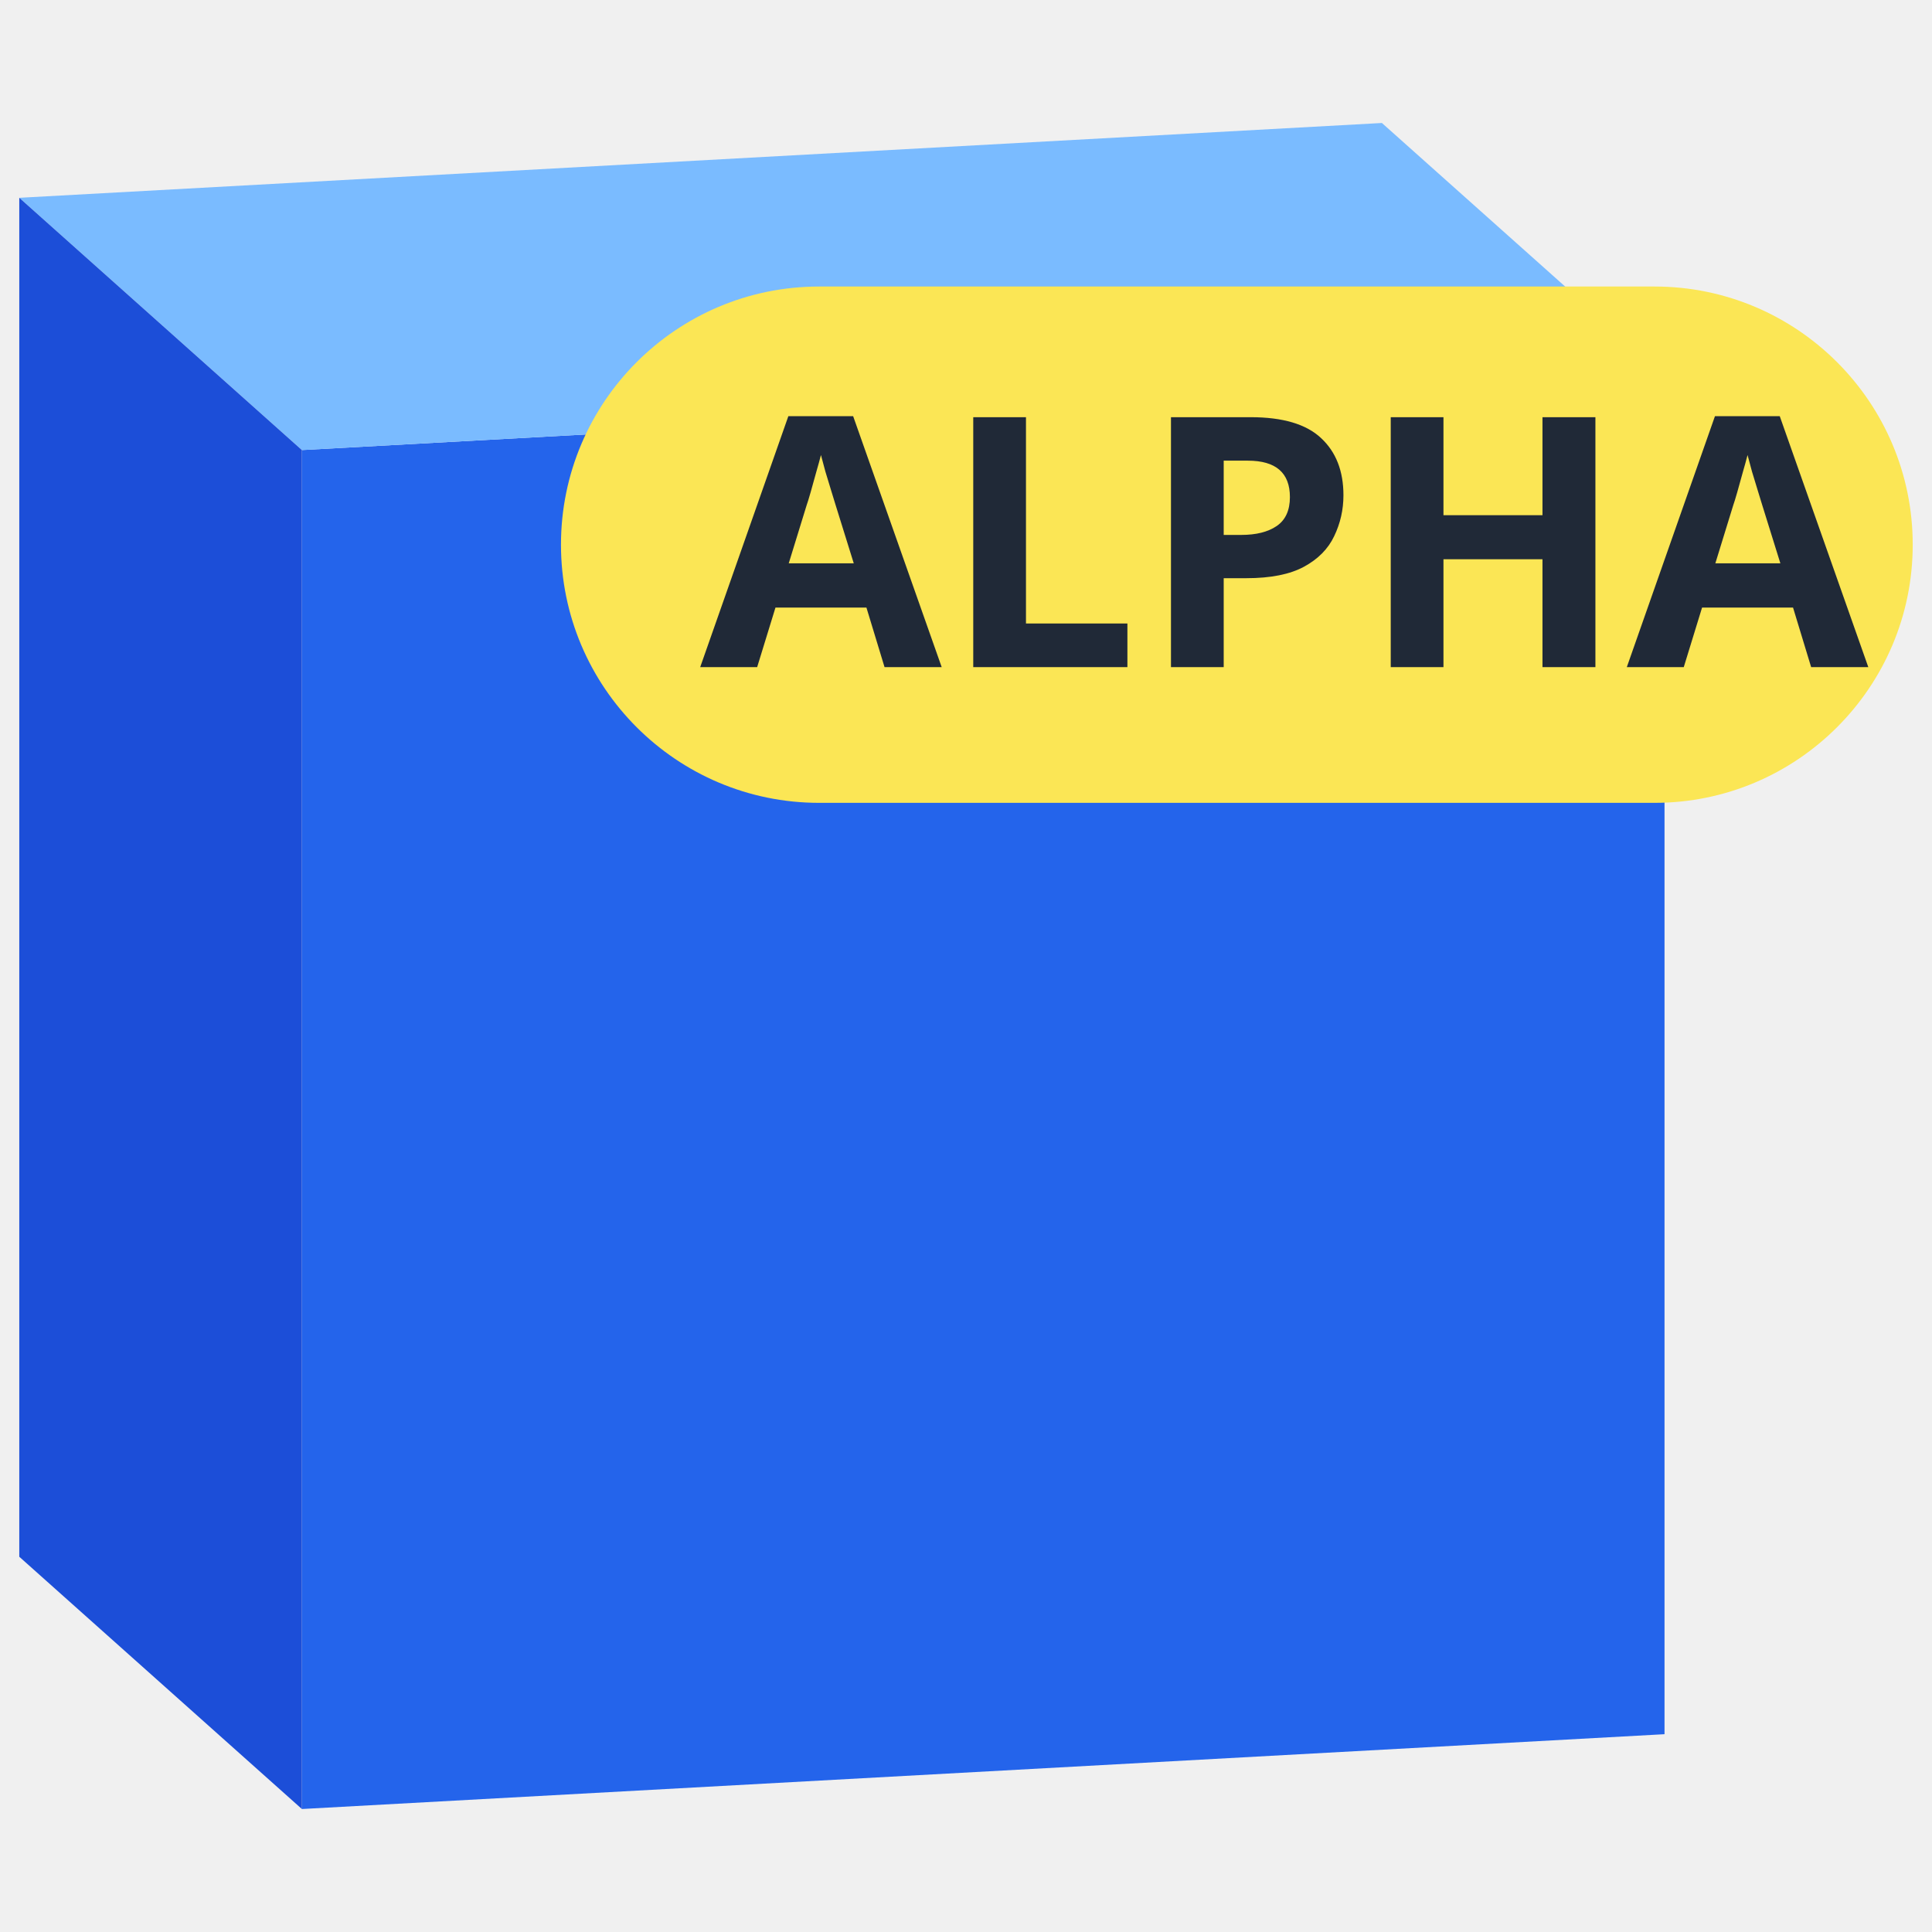
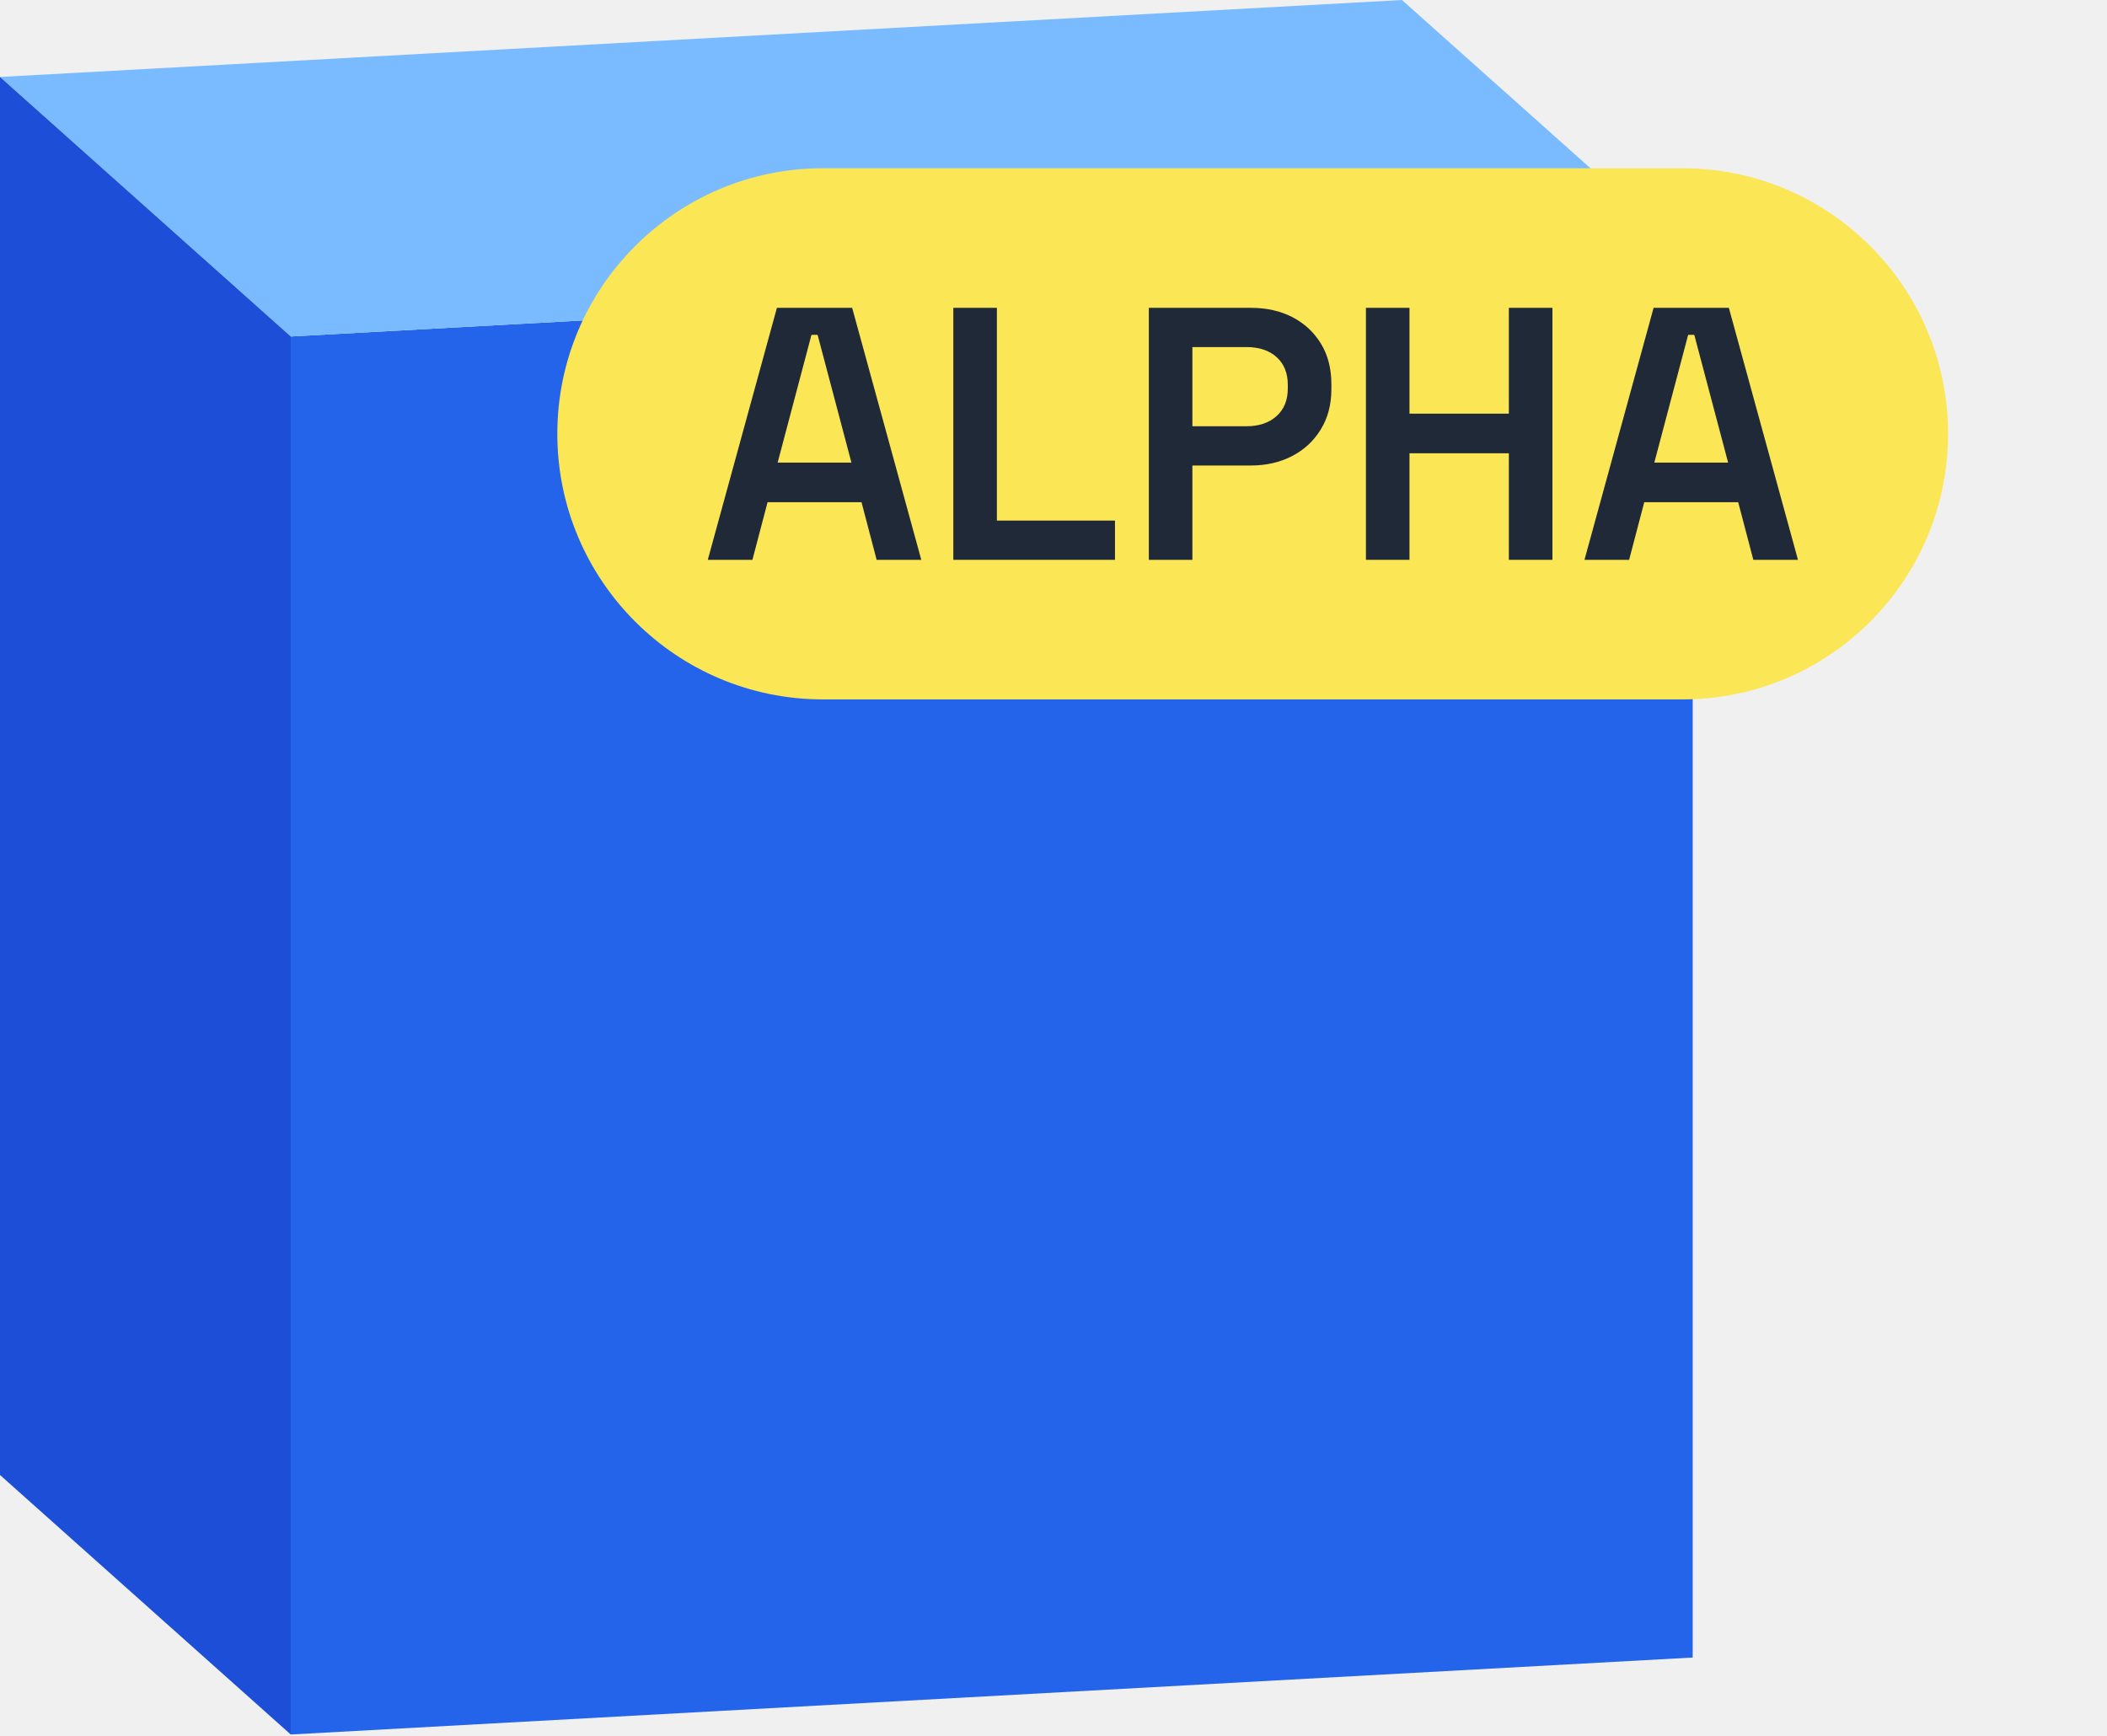
- <svg xmlns="http://www.w3.org/2000/svg" width="100%" height="100%" viewBox="0 0 150 150" version="1.1" xml:space="preserve" style="fill-rule:evenodd;clip-rule:evenodd;stroke-linecap:round;stroke-linejoin:round;stroke-miterlimit:1.5;">
-   <rect id="Artboard1" x="0" y="0" width="150" height="150" style="fill:none;" />
-   <clipPath id="_clip1">
-     <rect x="0" y="0" width="150" height="150" />
-   </clipPath>
-   <g clip-path="url(#_clip1)">
+ <svg xmlns="http://www.w3.org/2000/svg" width="100%" height="100%" viewBox="0 0 159 131" version="1.1" xml:space="preserve" style="fill-rule:evenodd;clip-rule:evenodd;stroke-linecap:round;stroke-linejoin:round;stroke-miterlimit:1.5;">
+   <g>
    <g>
      <g>
-         <path d="M129.233,29.134l-105.795,5.809l-0,105.508l105.795,-5.808l-0,-105.509Z" style="fill:#2464eb;" />
-         <path d="M107.291,9.549l-105.794,5.808l21.941,19.586l105.795,-5.809l-21.942,-19.585Z" style="fill:#7abbff;" />
-         <path d="M23.438,34.943l-21.941,-19.586l-0,105.509l21.941,19.585l-0,-105.508Z" style="fill:#1c4ed8;" />
+         <path d="M127.736,19.586l-105.795,5.808l0,105.509l105.795,-5.809l0,-105.508Z" style="fill:#2464eb;" />
+         <path d="M105.795,0l-105.795,5.809l21.941,19.585l105.795,-5.808l-21.941,-19.586Z" style="fill:#7abbff;" />
+         <path d="M21.941,25.394l-21.941,-19.585l0,105.508l21.941,19.586l0,-105.509Z" style="fill:#1c4ed8;" />
      </g>
    </g>
    <g>
-       <path d="M148.503,42.289c0,-11.062 -8.981,-20.043 -20.043,-20.043l-64.862,-0c-11.063,-0 -20.044,8.981 -20.044,20.043c0,11.063 8.981,20.044 20.044,20.044l64.862,0c11.062,0 20.043,-8.981 20.043,-20.044Z" style="fill:#fbe655;stroke:#fff;stroke-opacity:0;stroke-width:22.53px;" />
-       <text x="54.365px" y="51.799px" style="font-family:'SpaceGrotesk-SemiBold', 'Space Grotesk';font-weight:600;font-size:27.169px;fill:#202937;">ALPHA</text>
+       <path d="M147.007,32.741c-0,-11.063 -8.981,-20.044 -20.044,-20.044l-64.862,0c-11.062,0 -20.044,8.981 -20.044,20.044c0,11.062 8.982,20.043 20.044,20.043l64.862,0c11.063,0 20.044,-8.981 20.044,-20.043Z" style="fill:#fbe655;stroke:#fff;stroke-opacity:0;stroke-width:22.53px;" />
+       <g>
+         <path d="M53.412,42.25l5.216,-19.018l5.678,-0l5.217,19.018l-3.369,0l-1.141,-4.347l-7.091,-0l-1.142,4.347l-3.368,0Zm5.27,-7.336l5.57,0l-2.554,-9.645l-0.462,0l-2.554,9.645Z" style="fill:#202937;fill-rule:nonzero;" />
+         <path d="M71.941,42.25l-0,-19.018l3.287,-0l0,16.057l8.912,-0l-0,2.961l-12.199,0Z" style="fill:#202937;fill-rule:nonzero;" />
+         <path d="M86.694,42.25l-0,-19.018l7.689,-0c1.195,-0 2.246,0.235 3.151,0.706c0.906,0.471 1.621,1.137 2.147,1.997c0.525,0.86 0.788,1.879 0.788,3.056l-0,0.381c-0,1.159 -0.268,2.173 -0.802,3.043c-0.534,0.869 -1.259,1.539 -2.173,2.01c-0.915,0.471 -1.952,0.707 -3.111,0.707l-4.402,-0l0,7.118l-3.287,0Zm3.287,-10.08l4.076,0c0.942,0 1.698,-0.253 2.268,-0.76c0.571,-0.508 0.856,-1.205 0.856,-2.093l0,-0.271c0,-0.888 -0.281,-1.585 -0.842,-2.092c-0.562,-0.507 -1.322,-0.761 -2.282,-0.761l-4.076,0l0,5.977Z" style="fill:#202937;fill-rule:nonzero;" />
+         <path d="M103.077,42.25l-0,-19.018l3.287,-0l0,7.987l7.499,0l0,-7.987l3.288,-0l-0,19.018l-3.288,0l0,-8.042l-7.499,-0l0,8.042l-3.287,0Z" style="fill:#202937;fill-rule:nonzero;" />
+         <path d="M119.569,42.25l5.216,-19.018l5.679,-0l5.216,19.018l-3.369,0l-1.141,-4.347l-7.091,-0l-1.141,4.347l-3.369,0Zm5.27,-7.336l5.57,0l-2.554,-9.645l-0.462,0l-2.554,9.645Z" style="fill:#202937;fill-rule:nonzero;" />
+       </g>
    </g>
  </g>
</svg>
